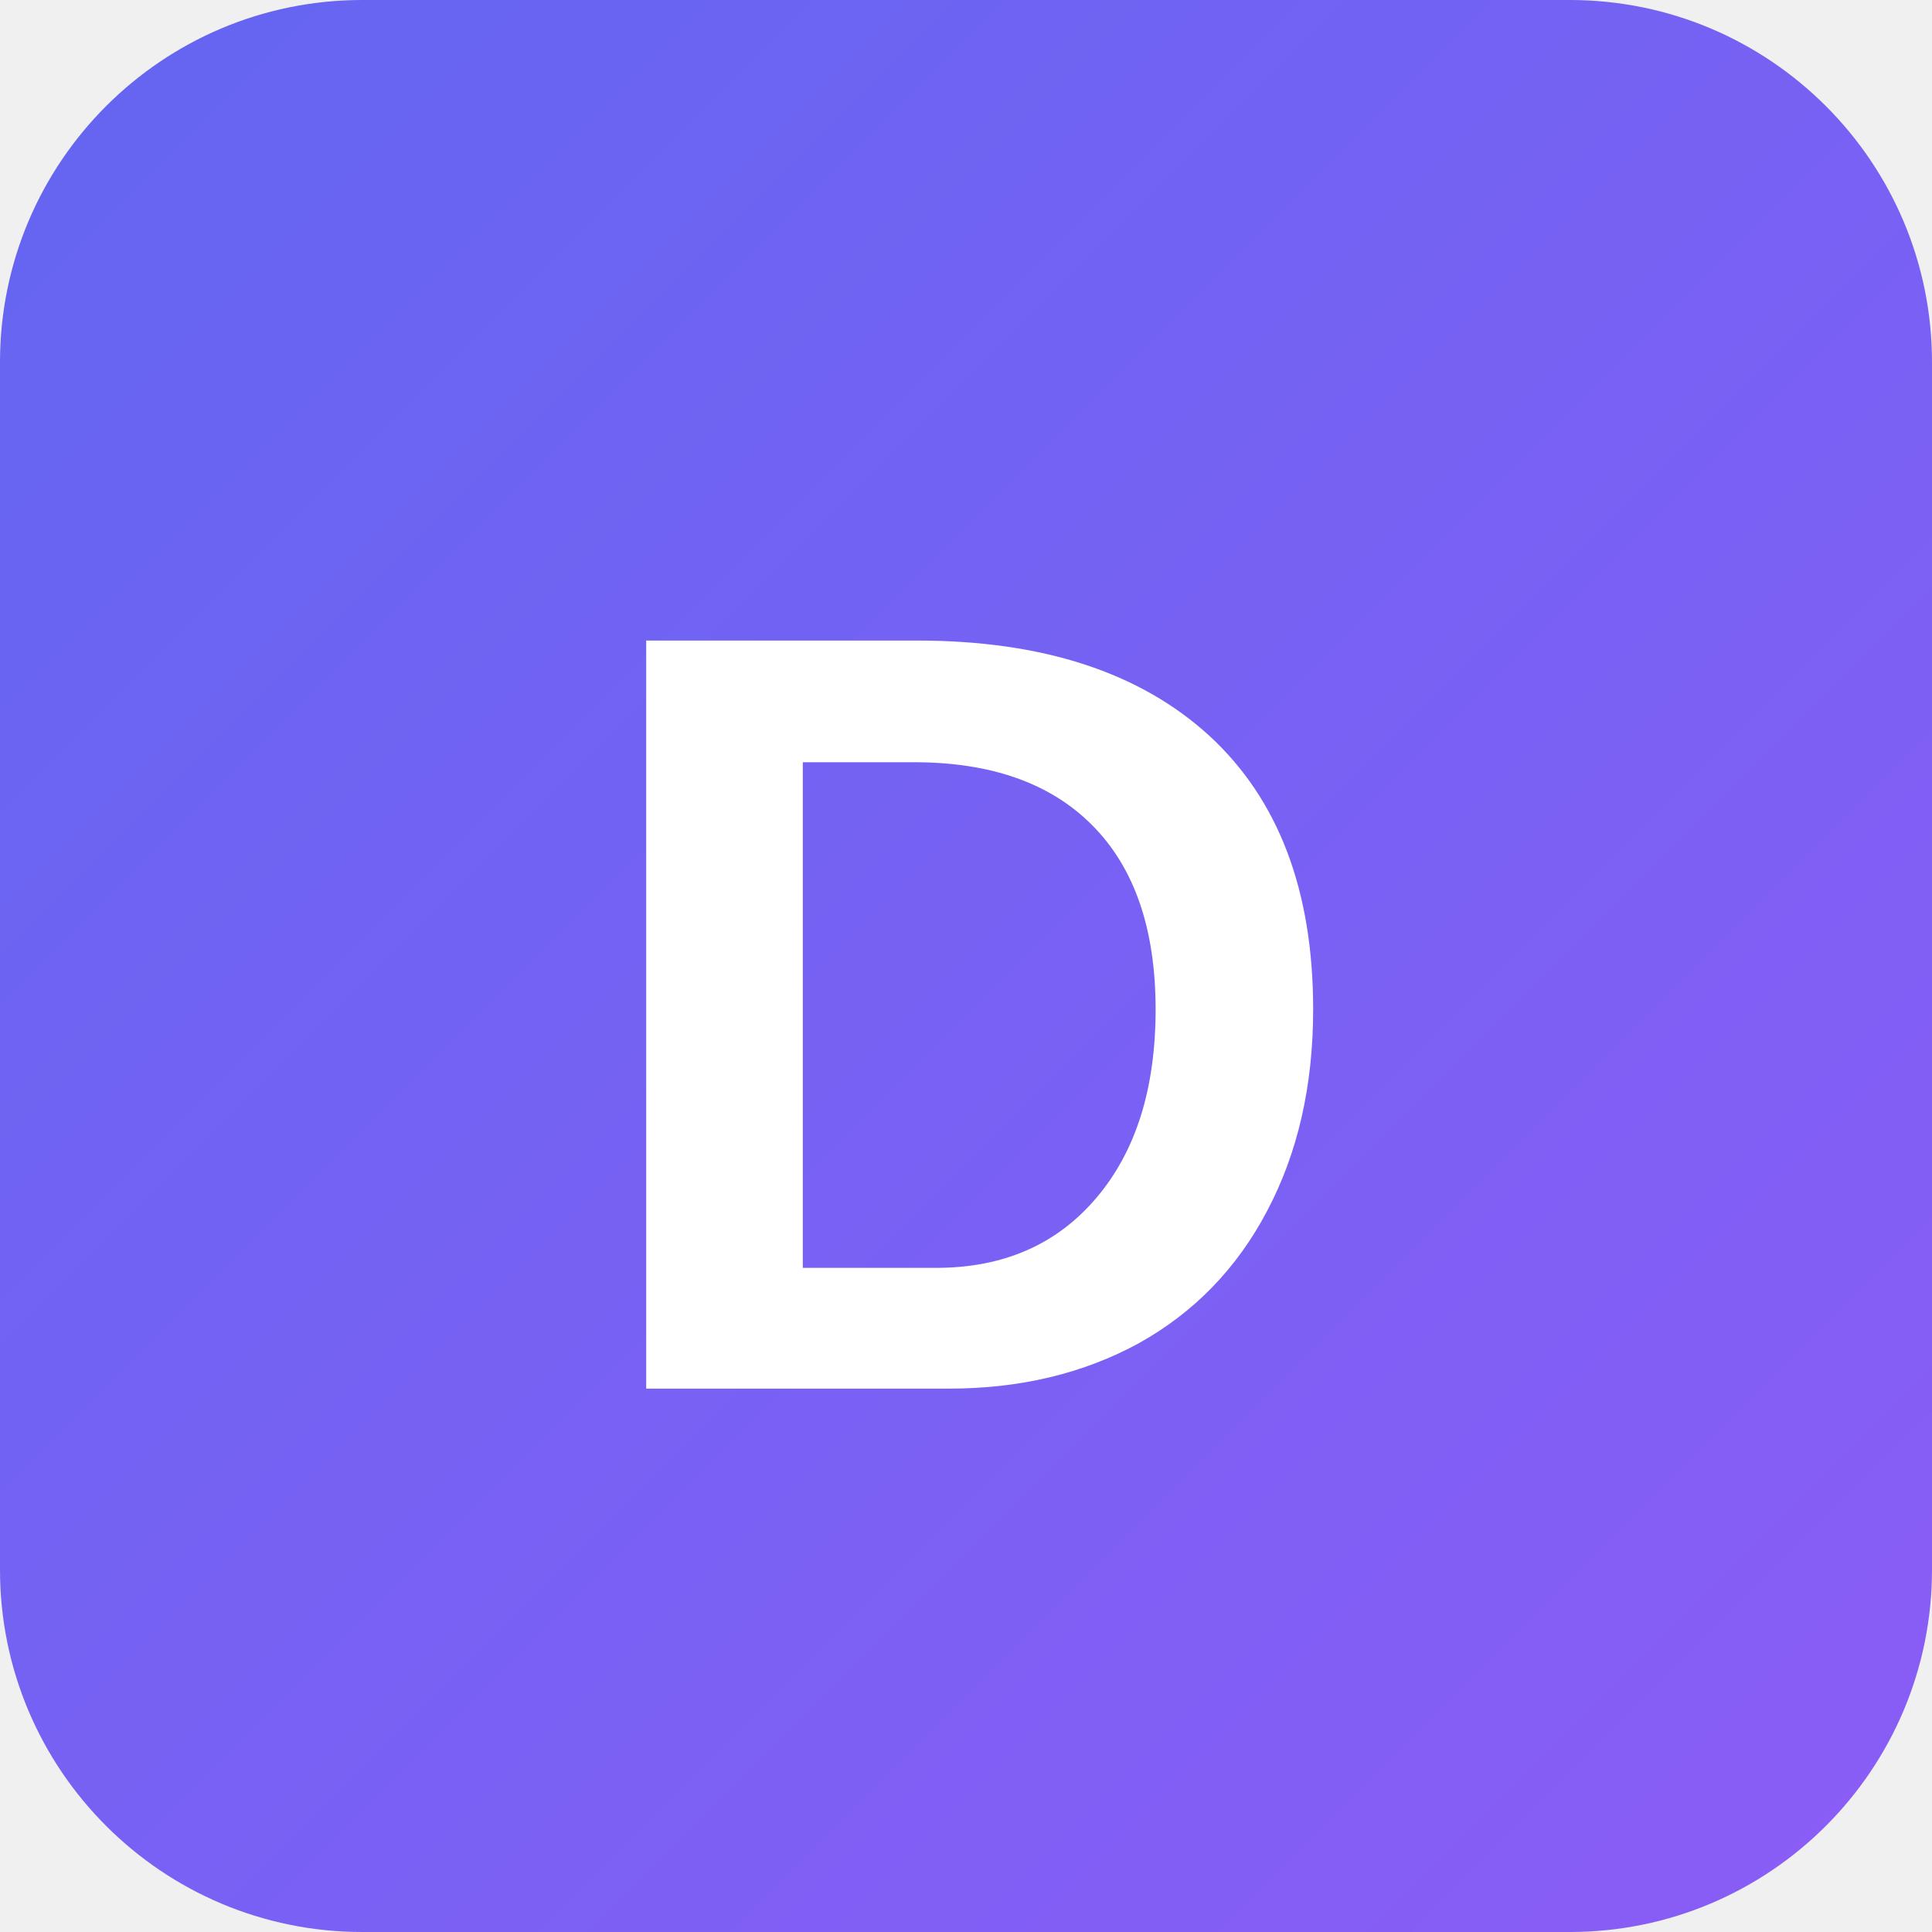
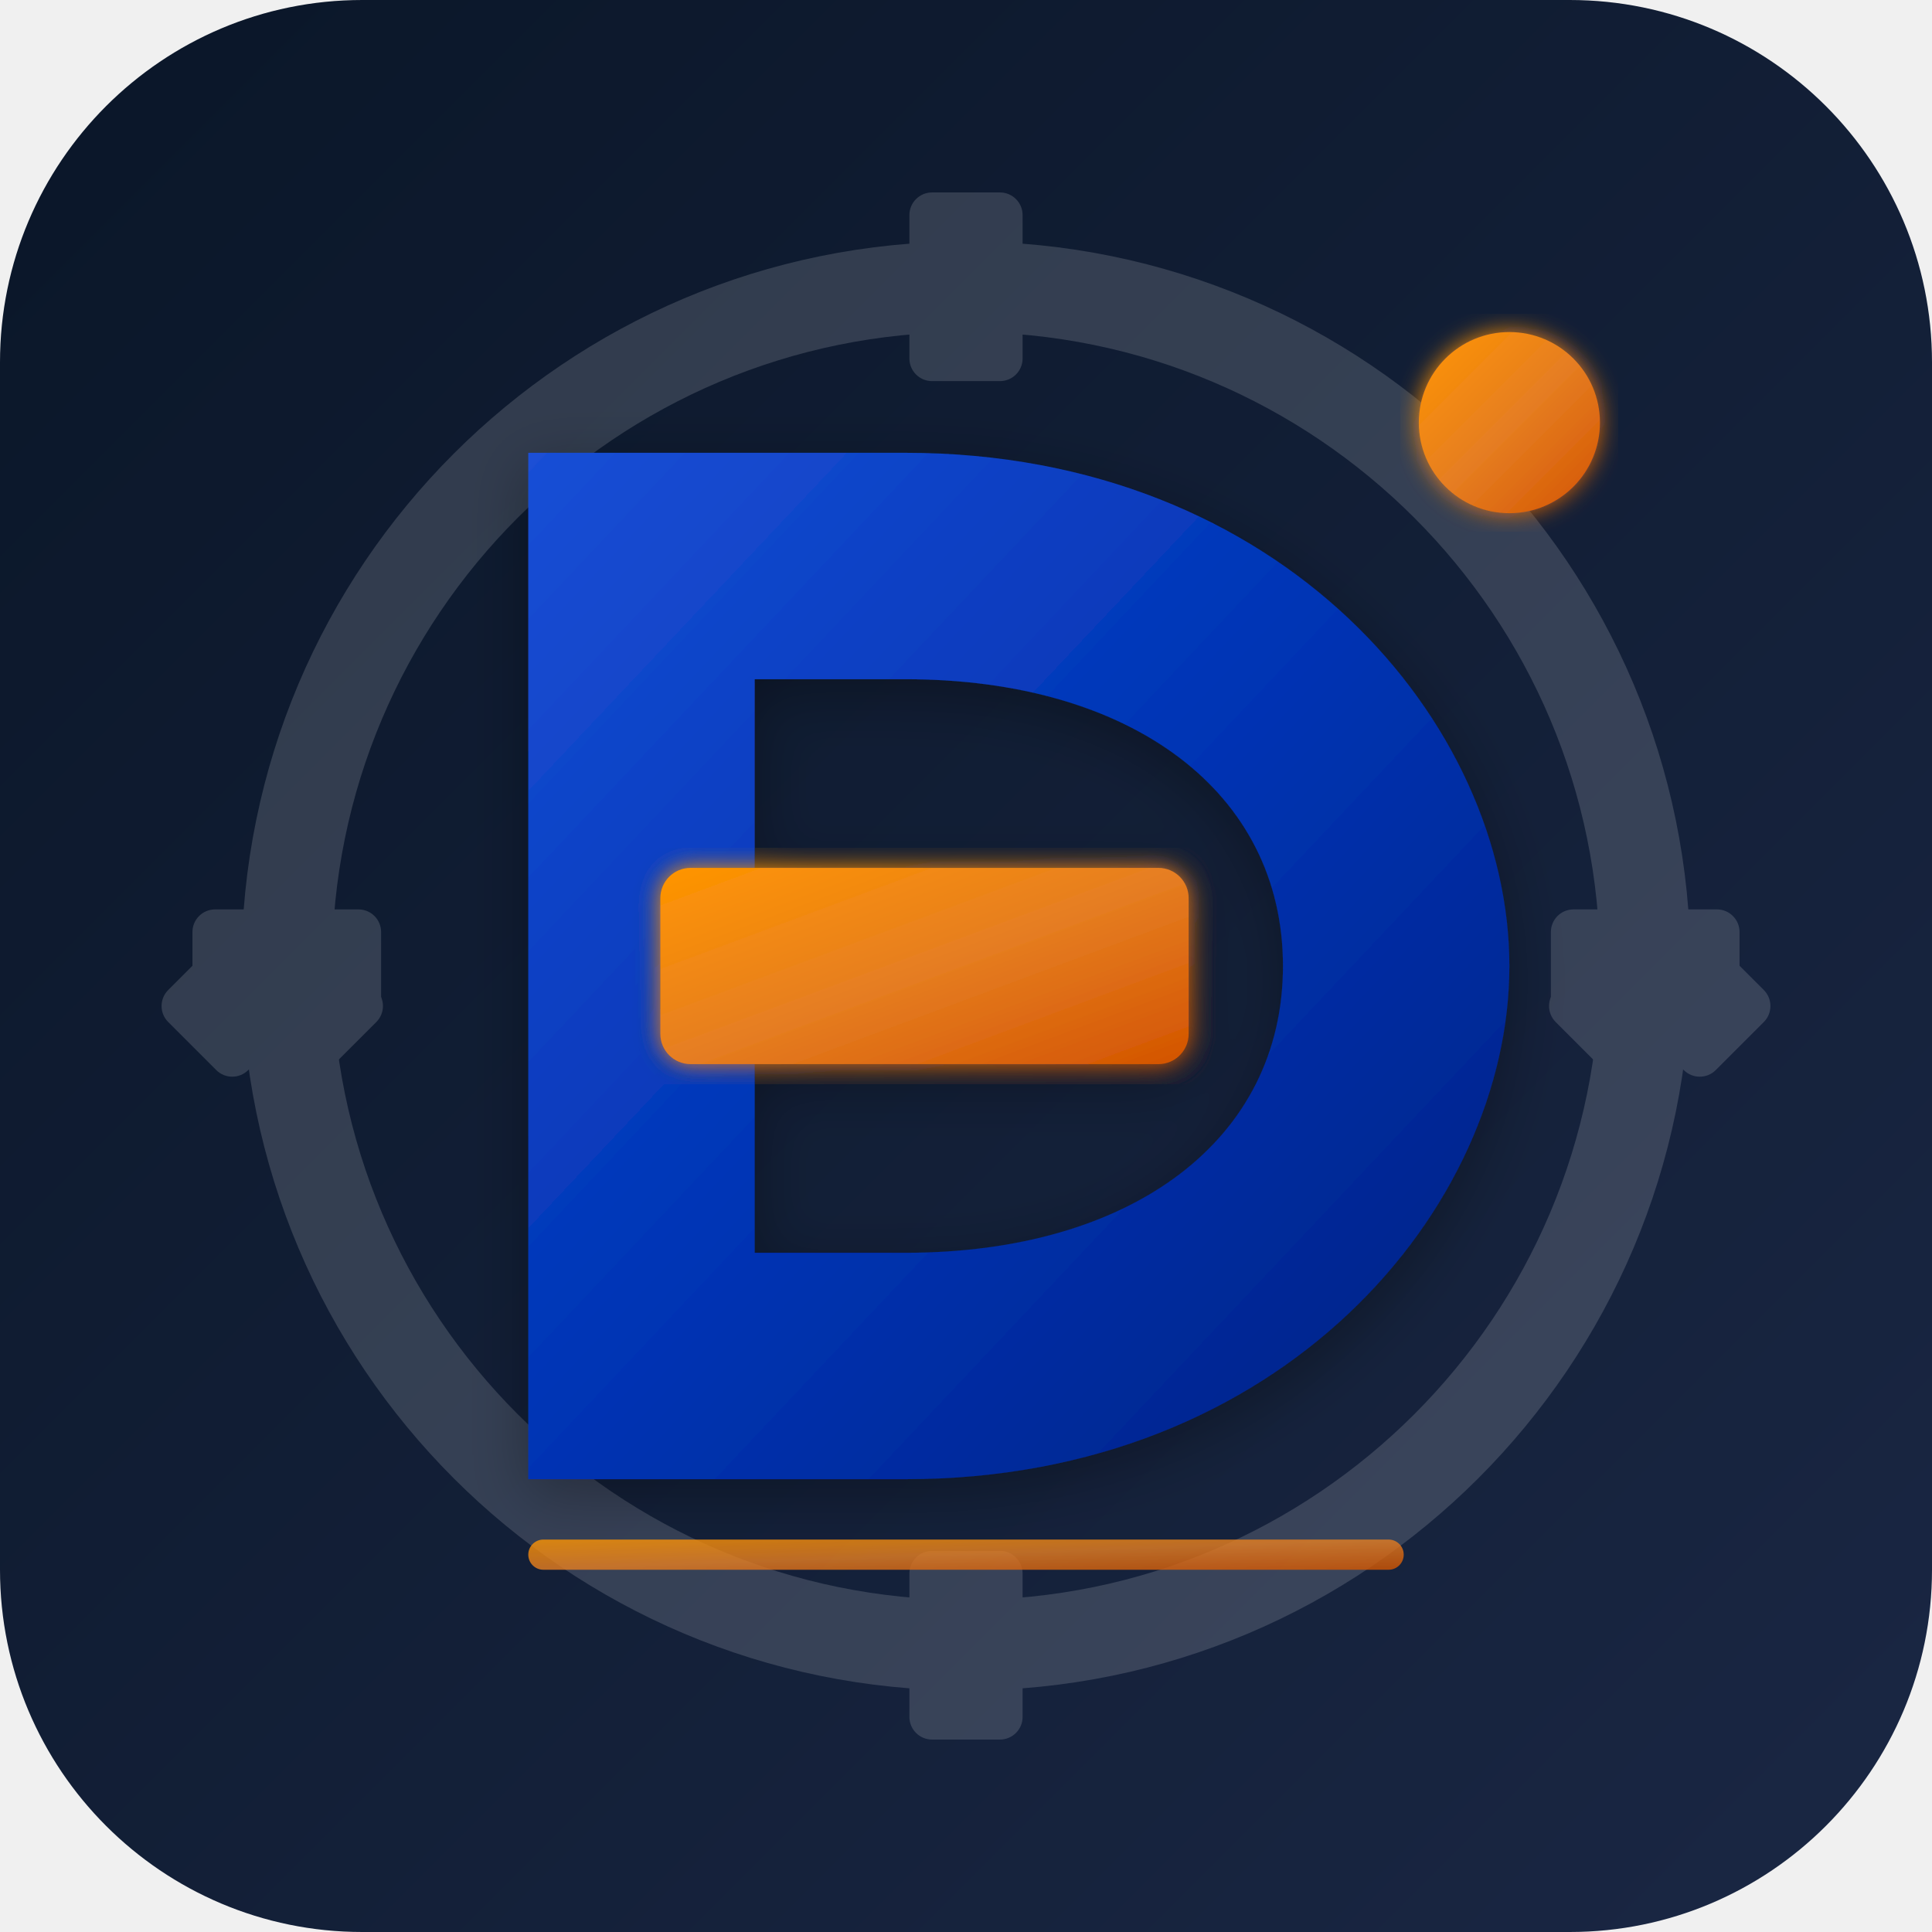
- <svg xmlns="http://www.w3.org/2000/svg" viewBox="0 0 32 32">
+ <svg xmlns="http://www.w3.org/2000/svg" viewBox="0 0 512 512" width="512" height="512">
  <defs>
-     <linearGradient id="grad" x1="0%" y1="0%" x2="100%" y2="100%">
-       <stop offset="0%" style="stop-color:#6366f1;stop-opacity:1" />
-       <stop offset="100%" style="stop-color:#8b5cf6;stop-opacity:1" />
+     <linearGradient id="blueGrad" x1="0%" y1="0%" x2="100%" y2="100%">
+       <stop offset="0%" style="stop-color:#1a4fd6" />
+       <stop offset="50%" style="stop-color:#0033b3" />
+       <stop offset="100%" style="stop-color:#002080" />
    </linearGradient>
+     <linearGradient id="orangeGrad" x1="0%" y1="0%" x2="100%" y2="100%">
+       <stop offset="0%" style="stop-color:#ff9500" />
+       <stop offset="50%" style="stop-color:#e67e22" />
+       <stop offset="100%" style="stop-color:#d35400" />
+     </linearGradient>
+     <linearGradient id="bgGrad" x1="0%" y1="0%" x2="100%" y2="100%">
+       <stop offset="0%" style="stop-color:#0a1628" />
+       <stop offset="100%" style="stop-color:#1a2744" />
+     </linearGradient>
+     <filter id="shadow" x="-20%" y="-20%" width="140%" height="140%">
+       <feDropShadow dx="0" dy="4" stdDeviation="8" flood-color="#000" flood-opacity="0.3" />
+     </filter>
+     <filter id="glow">
+       <feGaussianBlur stdDeviation="3" result="blur" />
+       <feMerge>
+         <feMergeNode in="blur" />
+         <feMergeNode in="SourceGraphic" />
+       </feMerge>
+     </filter>
  </defs>
-   <rect width="32" height="32" rx="6" fill="url(#grad)" />
-   <text x="16" y="23" font-family="Arial, sans-serif" font-size="18" font-weight="bold" fill="white" text-anchor="middle">D</text>
+   <rect x="0" y="0" width="512" height="512" rx="96" fill="url(#bgGrad)" />
+   <g opacity="0.15" transform="translate(256, 256)">
+     <circle r="180" fill="none" stroke="#fff" stroke-width="24" />
+     <rect x="-15" y="-205" width="30" height="50" rx="6" fill="#fff" />
+     <rect x="-15" y="155" width="30" height="50" rx="6" fill="#fff" />
+     <rect x="-205" y="-15" width="50" height="30" rx="6" fill="#fff" />
+     <rect x="155" y="-15" width="50" height="30" rx="6" fill="#fff" />
+     <rect x="115" y="-145" width="30" height="45" rx="6" fill="#fff" transform="rotate(45)" />
+     <rect x="-145" y="115" width="30" height="45" rx="6" fill="#fff" transform="rotate(45)" />
+     <rect x="115" y="115" width="30" height="45" rx="6" fill="#fff" transform="rotate(-45)" />
+     <rect x="-145" y="-145" width="30" height="45" rx="6" fill="#fff" transform="rotate(-45)" />
+   </g>
+   <g filter="url(#shadow)">
+     <path d="M140 120              L140 392              L240 392              C340 392 400 320 400 256              C400 192 340 120 240 120              Z              M200 180              L240 180              C300 180 340 210 340 256              C340 302 300 332 240 332              L200 332              Z" fill="url(#blueGrad)" />
+     <rect x="175" y="230" width="140" height="52" rx="8" fill="url(#orangeGrad)" filter="url(#glow)" />
+   </g>
+   <circle cx="400" cy="112" r="24" fill="url(#orangeGrad)" filter="url(#glow)" />
+   <rect x="140" y="408" width="232" height="8" rx="4" fill="url(#orangeGrad)" opacity="0.8" />
</svg>
